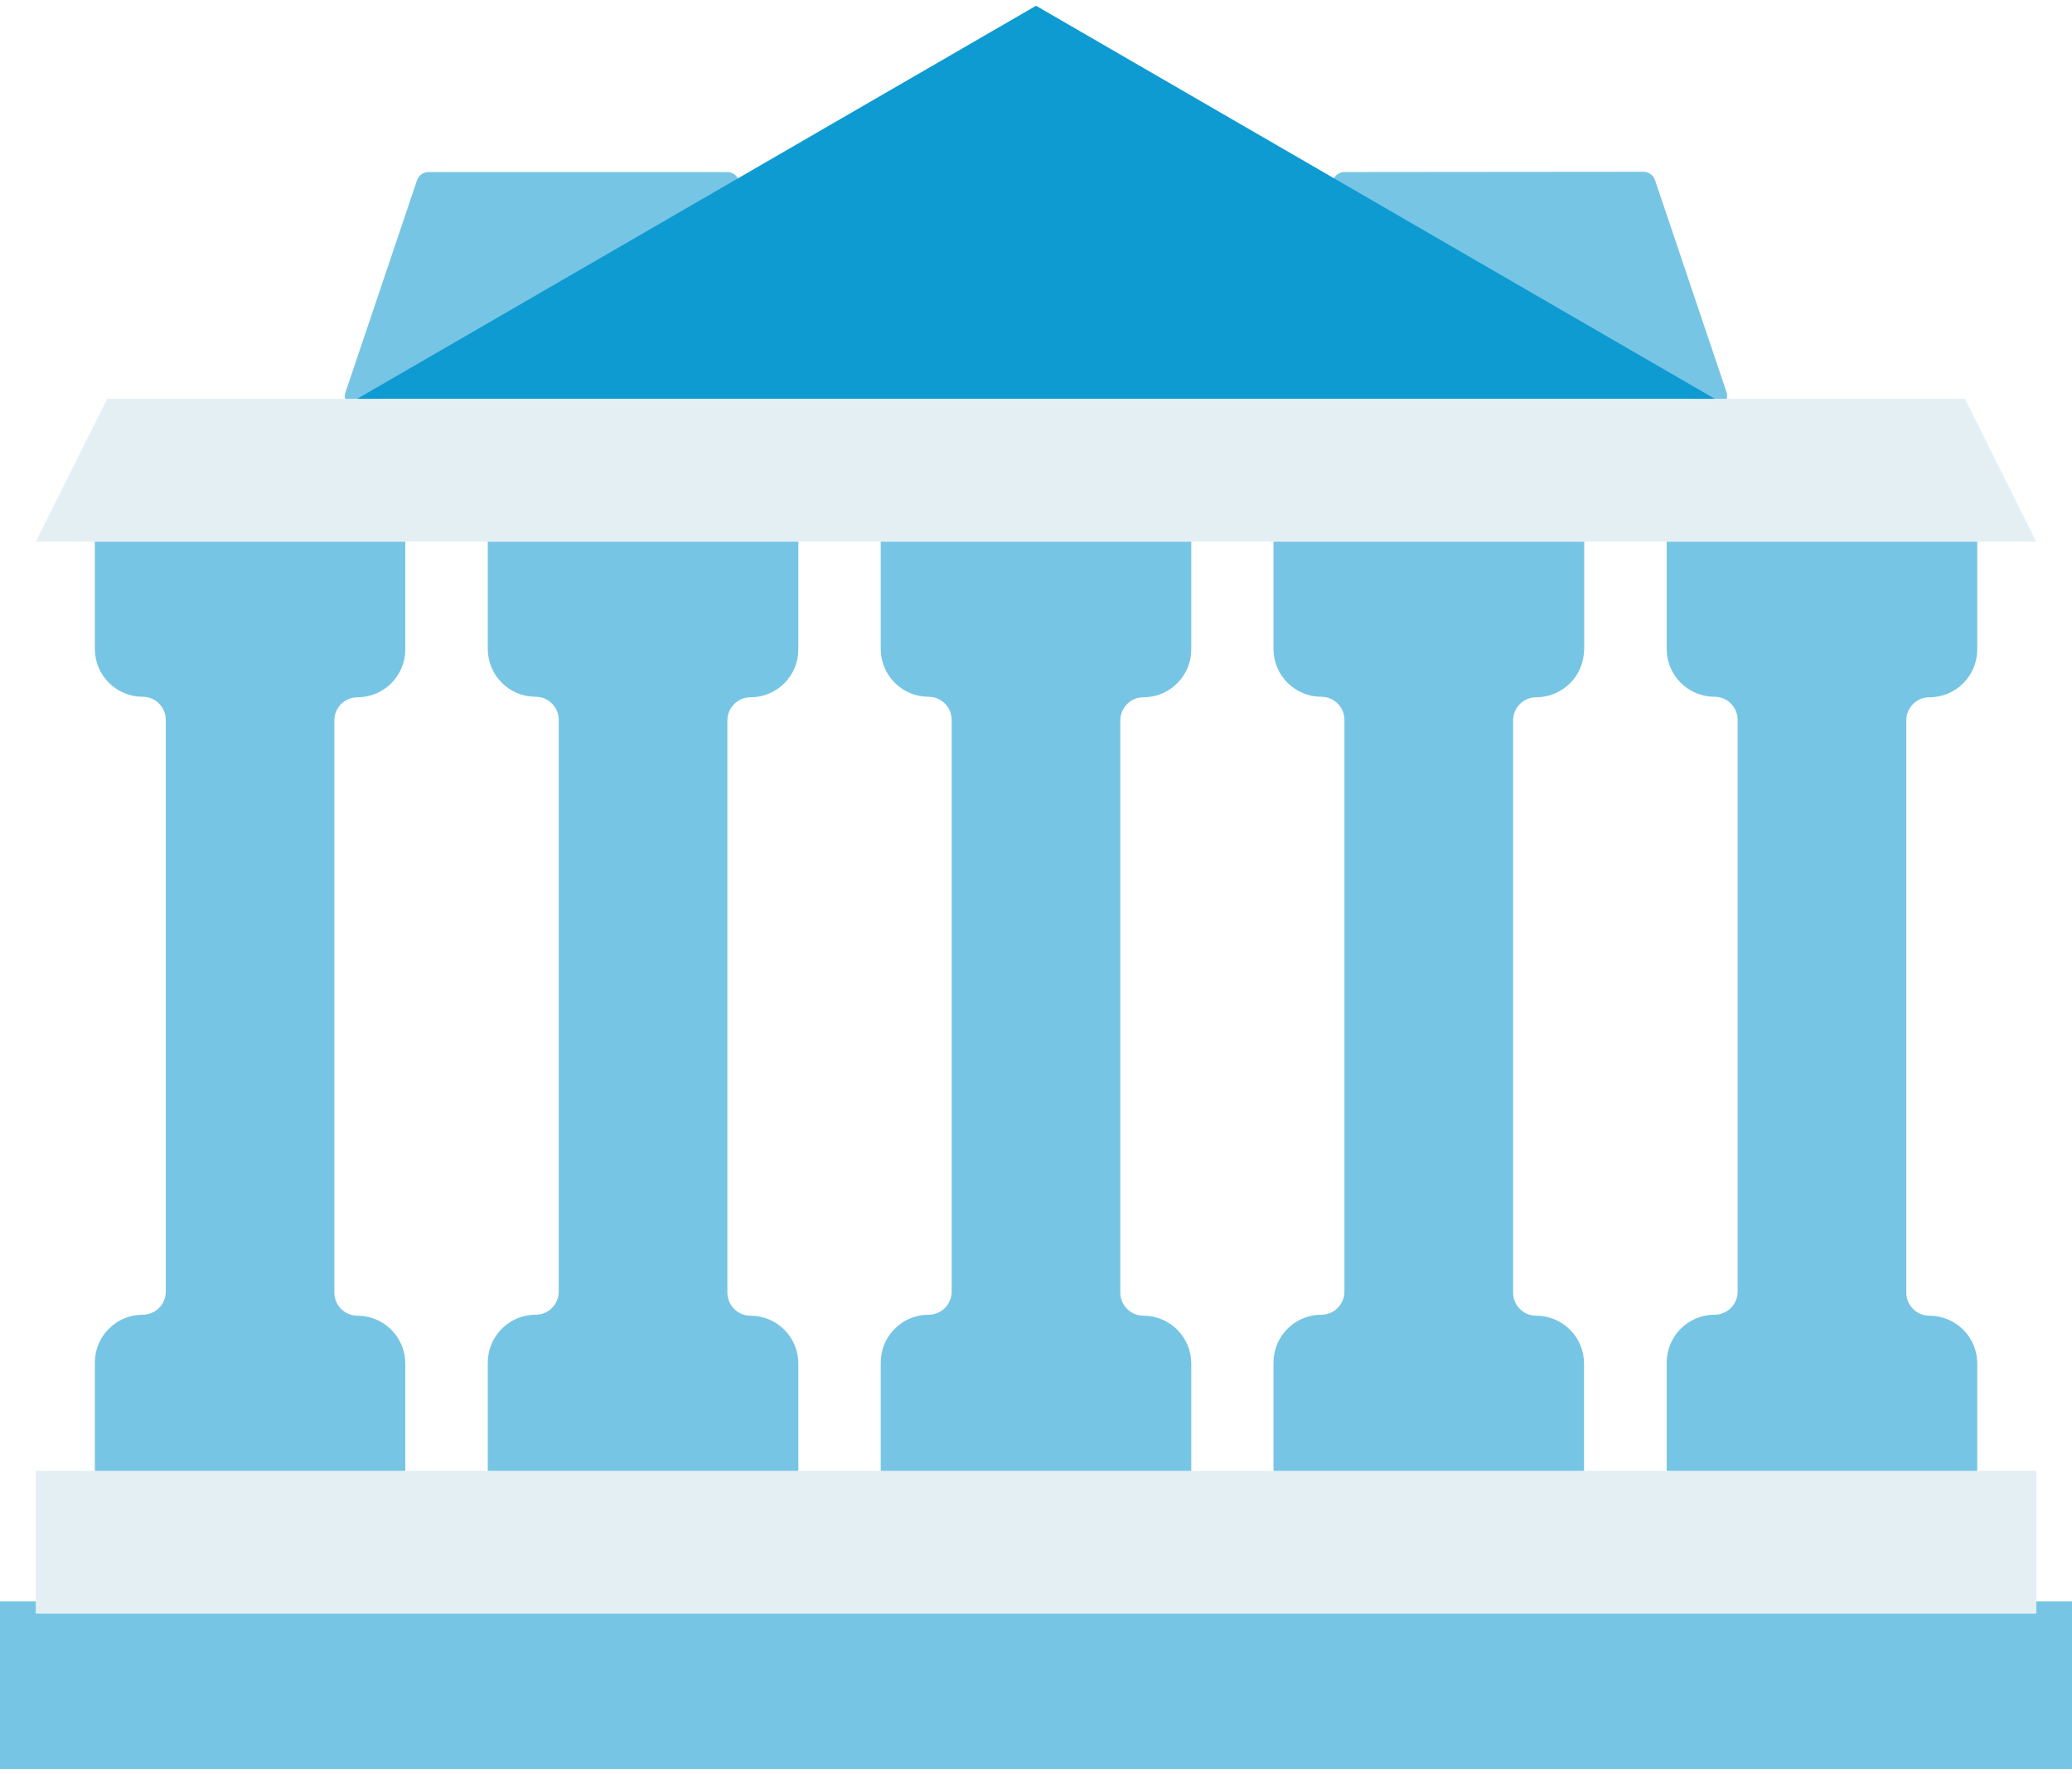
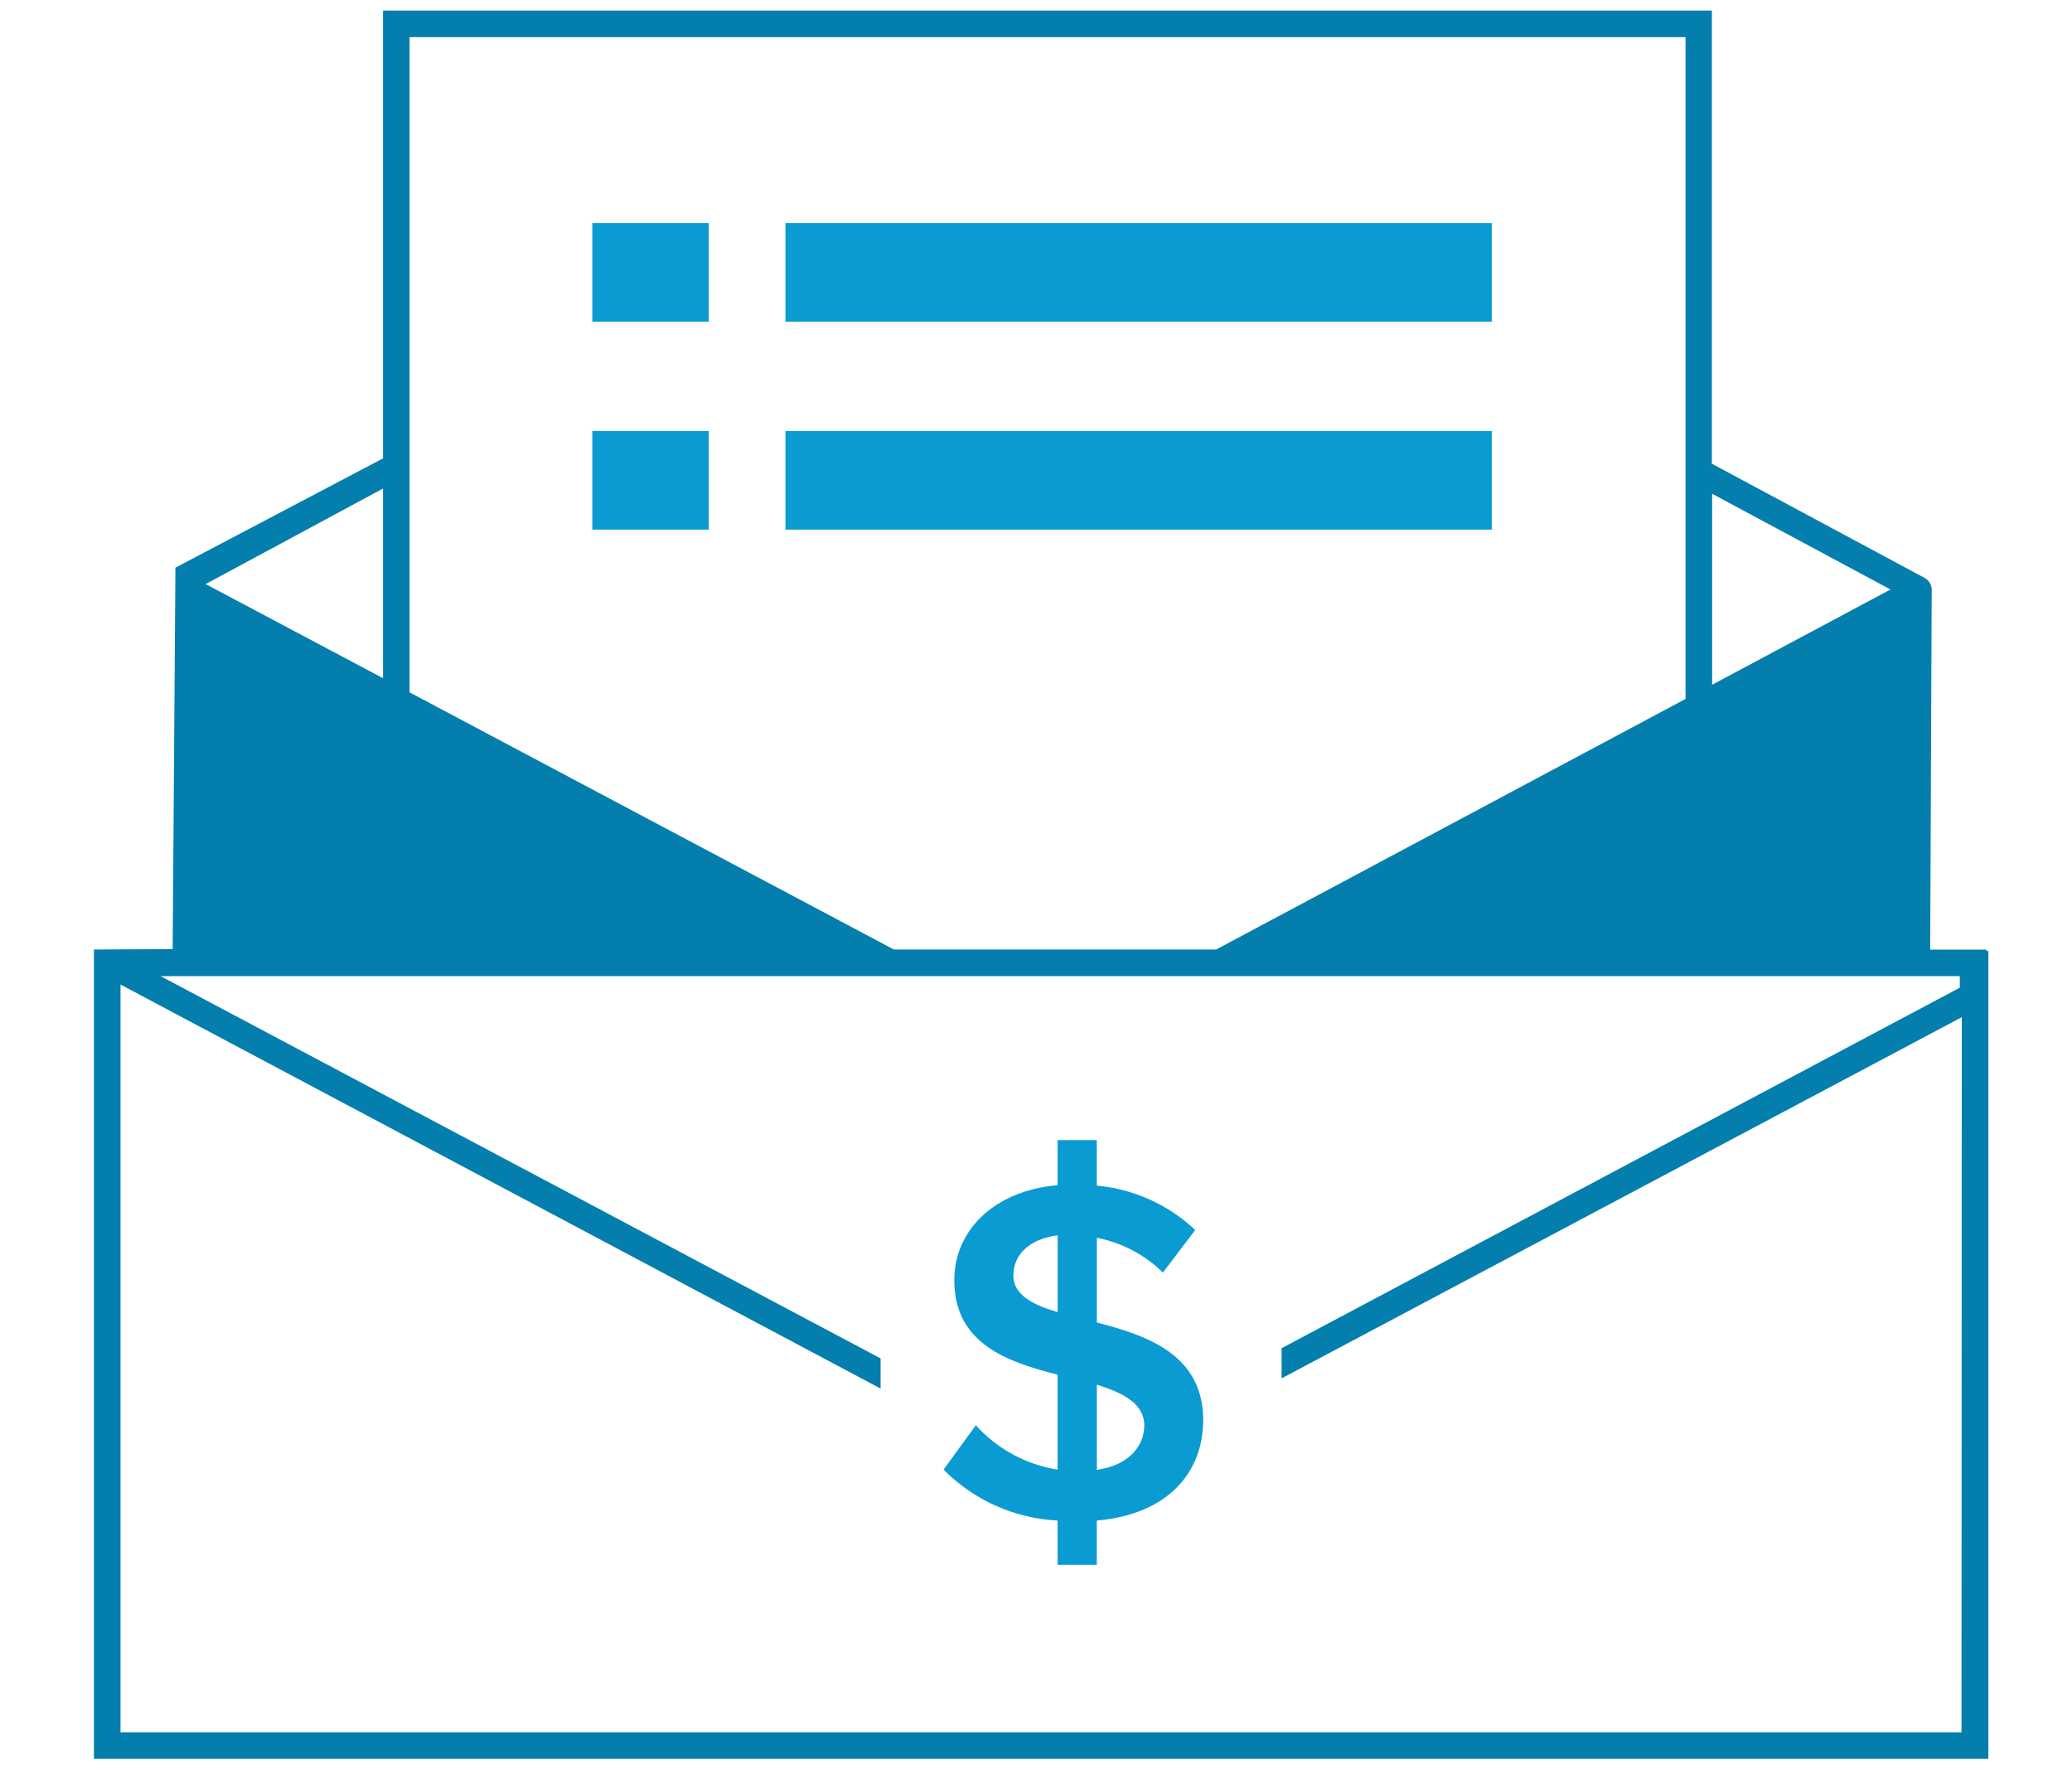
<svg xmlns="http://www.w3.org/2000/svg" id="Layer_1" data-name="Layer 1" viewBox="0 0 233.65 200">
  <defs>
-     <style>.cls-1{fill:#77c5e4;stroke:#77c5e4;stroke-linecap:round;stroke-linejoin:round;stroke-width:2.79px;}.cls-2{fill:#e4eff4;}.cls-3{fill:#0e9bd2;}</style>
+     <style>.cls-1{fill:#0a9bd2;}.cls-2{fill:#047fad;}</style>
  </defs>
-   <g id="_Group_" data-name="&lt;Group&gt;">
-     <path id="_Path_" data-name="&lt;Path&gt;" class="cls-1" d="M48.34,20.79,40.28,44.68a.16.16,0,0,0,.24.14L82,20.79Z" />
-     <path id="_Path_2" data-name="&lt;Path&gt;" class="cls-1" d="M151.62,20.79l41.51,24a.16.16,0,0,0,.24-.14l-8.06-23.89Z" />
-     <path id="_Path_3" data-name="&lt;Path&gt;" class="cls-1" d="M221.57,73.16V61.07H189.34V73.16a4,4,0,0,0,4,4,4,4,0,0,1,4,4v64.46a4,4,0,0,1-4,4,4,4,0,0,0-4,4v12.09h32.23V153.73a4,4,0,0,0-4-4,4,4,0,0,1-4-4V81.22a4,4,0,0,1,4-4,4,4,0,0,0,4-4" />
-     <path id="_Path_4" data-name="&lt;Path&gt;" class="cls-1" d="M177.25,73.16V61.07H145V73.16a4,4,0,0,0,4,4,4,4,0,0,1,4,4v64.46a4,4,0,0,1-4,4,4,4,0,0,0-4,4v12.09h32.23V153.73a4,4,0,0,0-4-4,4,4,0,0,1-4-4V81.22a4,4,0,0,1,4-4,4,4,0,0,0,4-4" />
-     <path id="_Path_5" data-name="&lt;Path&gt;" class="cls-1" d="M132.94,73.16V61.07H100.71V73.16a4,4,0,0,0,4,4,4,4,0,0,1,4,4v64.46a4,4,0,0,1-4,4,4,4,0,0,0-4,4v12.09h32.23V153.73a4,4,0,0,0-4-4,4,4,0,0,1-4-4V81.22a4,4,0,0,1,4-4,4,4,0,0,0,4-4" />
-     <path id="_Path_6" data-name="&lt;Path&gt;" class="cls-1" d="M88.63,73.16V61.07H56.4V73.16a4,4,0,0,0,4,4,4,4,0,0,1,4,4v64.46a4,4,0,0,1-4,4,4,4,0,0,0-4,4v12.09H88.63V153.73a4,4,0,0,0-4-4,4,4,0,0,1-4-4V81.22a4,4,0,0,1,4-4,4,4,0,0,0,4-4" />
-     <path id="_Path_7" data-name="&lt;Path&gt;" class="cls-1" d="M44.31,73.16V61.07H12.09V73.16a4,4,0,0,0,4,4,4,4,0,0,1,4,4v64.46a4,4,0,0,1-4,4,4,4,0,0,0-4,4v12.09H44.31V153.73a4,4,0,0,0-4-4,4,4,0,0,1-4-4V81.22a4,4,0,0,1,4-4,4,4,0,0,0,4-4" />
-     <rect id="_Path_8" data-name="&lt;Path&gt;" class="cls-1" y="181.93" width="233.65" height="16.11" />
-     <rect id="_Path_9" data-name="&lt;Path&gt;" class="cls-2" x="4.03" y="165.82" width="225.6" height="16.11" />
-     <polygon id="_Path_10" data-name="&lt;Path&gt;" class="cls-2" points="229.62 61.08 4.03 61.08 12.09 44.96 221.57 44.96 229.62 61.08" />
-     <polygon id="_Path_11" data-name="&lt;Path&gt;" class="cls-3" points="193.37 44.96 116.83 0.65 40.28 44.96 193.37 44.96" />
-   </g>
+   <rect class="cls-1" x="88.57" y="25.15" width="79.65" height="11.12" />
+   <rect class="cls-1" x="66.79" y="25.15" width="13.14" height="11.12" />
+   <rect class="cls-1" x="88.57" y="48.59" width="79.65" height="11.12" />
+   <rect class="cls-1" x="66.79" y="48.59" width="13.14" height="11.12" />
+   <path class="cls-1" d="M123.69,149.1v-9.55a14.64,14.64,0,0,1,7.45,3.92l3.64-4.8a18.67,18.67,0,0,0-11.1-5v-5.13h-4.42v5.08c-7.12.61-11.65,5.08-11.65,10.71,0,7.18,6,9.22,11.65,10.65v10.71a15.77,15.77,0,0,1-9.22-5l-3.64,5a19.47,19.47,0,0,0,12.86,5.74v5h4.42v-5c8.28-.72,12-5.68,12-11.31C135.67,152.74,129.43,150.59,123.69,149.1Zm-4.42-1.16c-2.93-.88-5-2-5-4.14,0-2.43,1.93-4.14,5-4.53Zm4.42,17.77v-9.6c3,.94,5.35,2.15,5.35,4.63C129,162.89,127.5,165.16,123.69,165.71Z" />
+   <path class="cls-2" d="M10.59,107.05v91.24H224.22V107.21H224v-.15h-6.34s.17-40.34.17-40.58a1.5,1.5,0,0,0-.79-1.32l-24-12.88V1.19H43.19V51.68L19.78,64l-.31,43M43.19,76.46l-20-10.61,20-10.77ZM193.07,55.67l20.11,10.79L193.07,77.2ZM46.19,78.06V4.19H190.07V78.8l-52.93,28.25H100.8Zm175,117.24H13.59V111L99.3,156.55v-3.4l-81.19-43.1H221v1.3L144.52,152v3.4l76.7-40.72Z" />
</svg>
